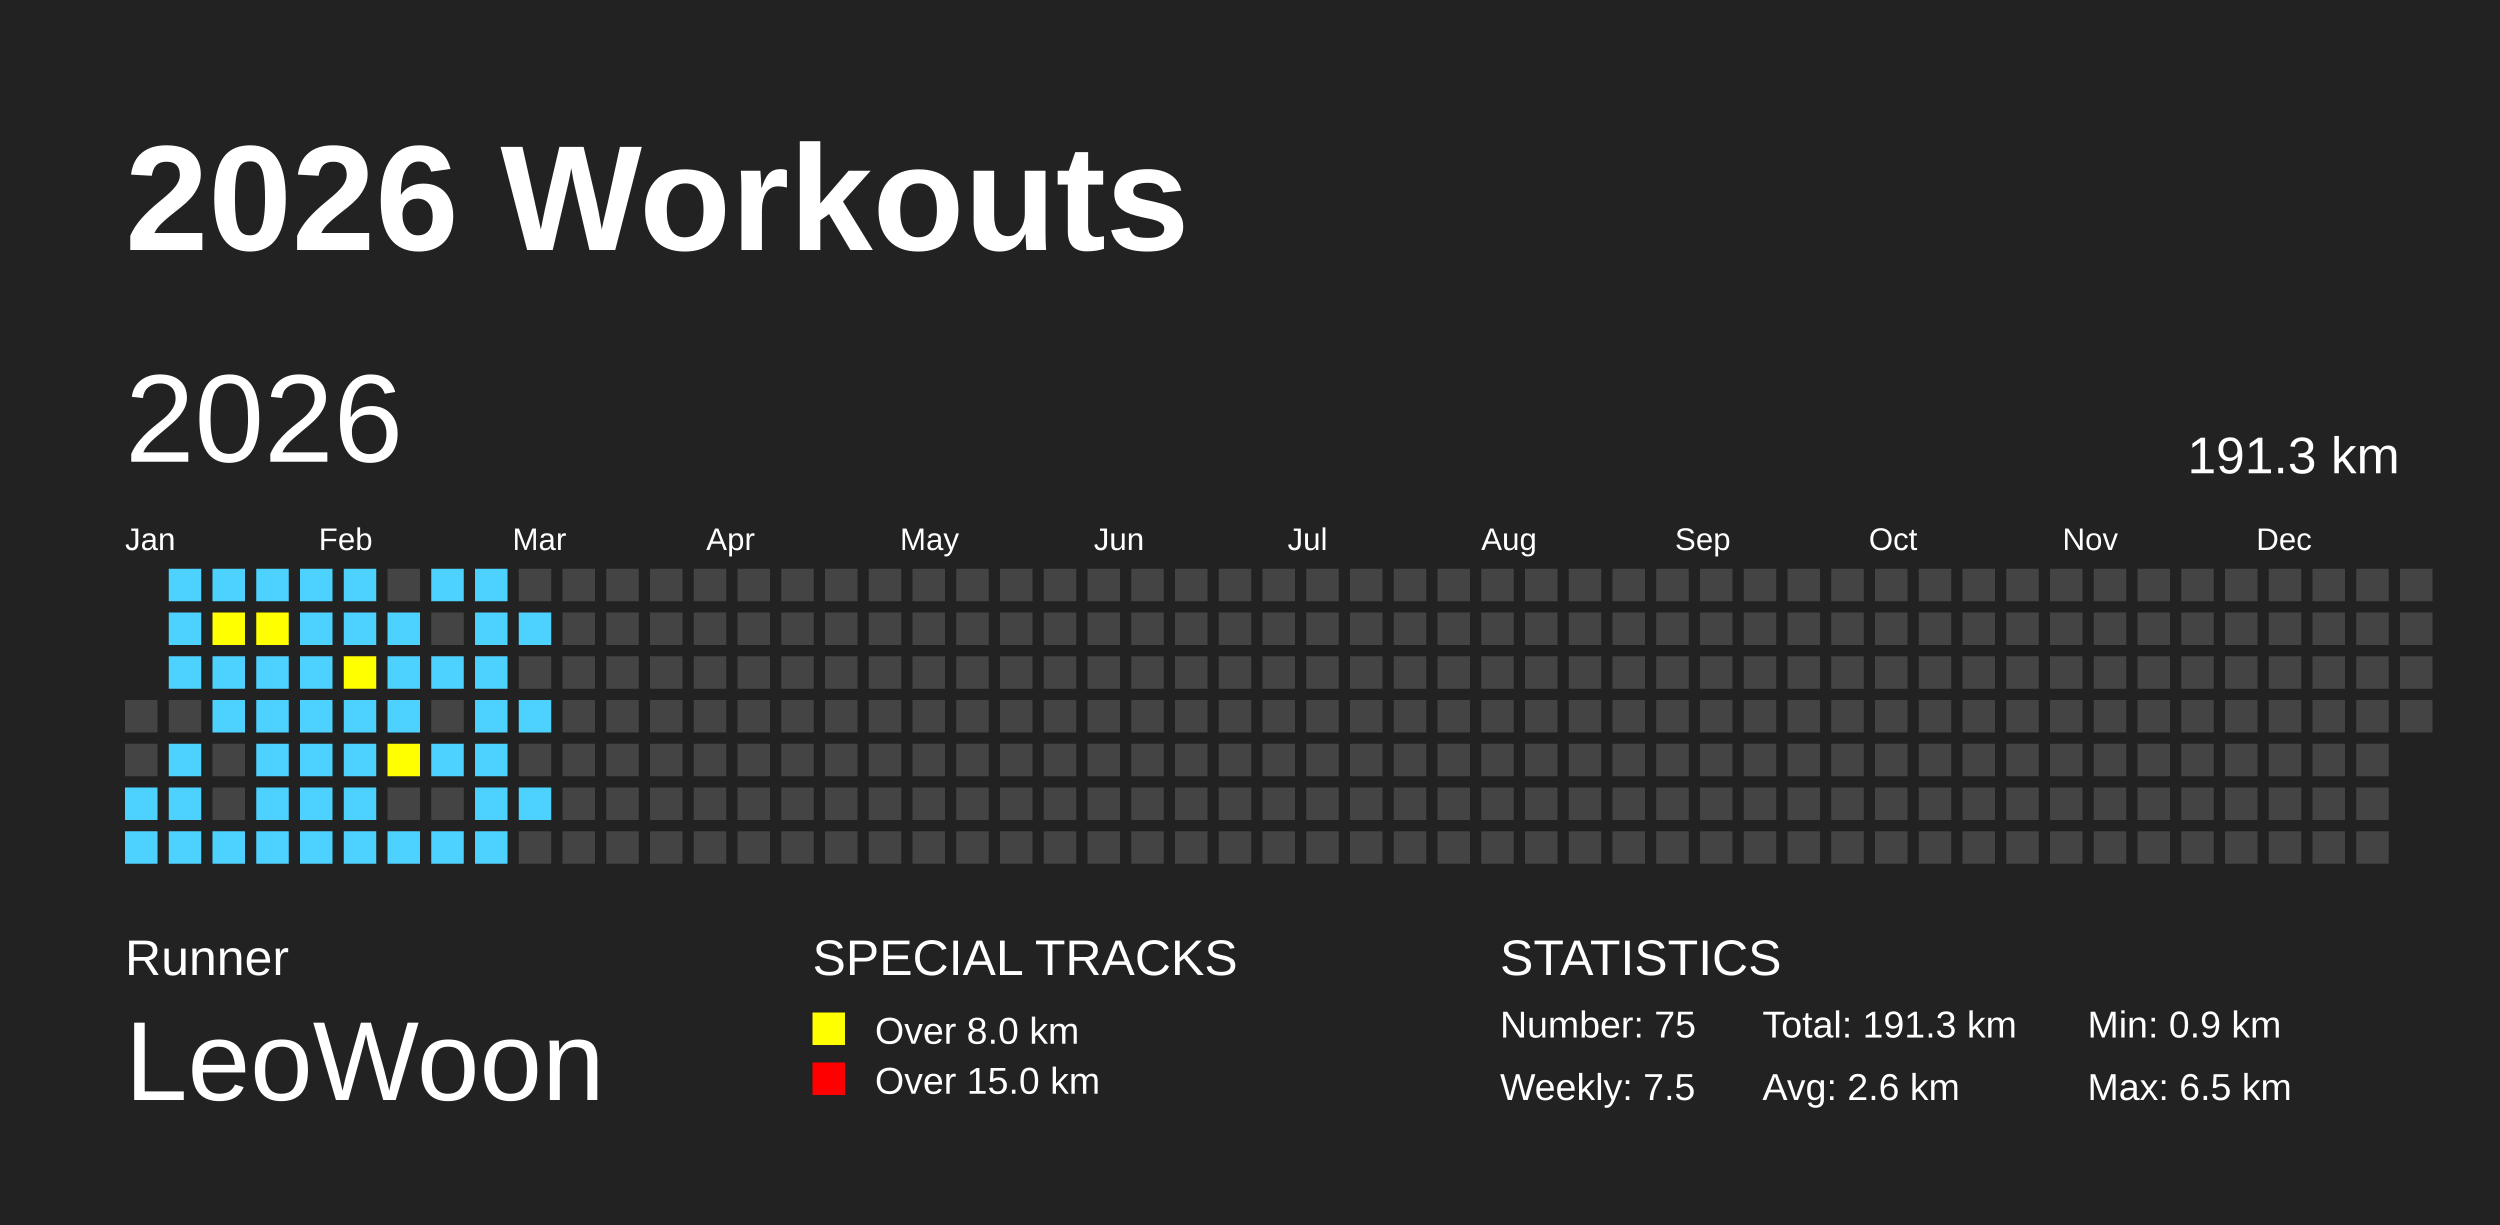
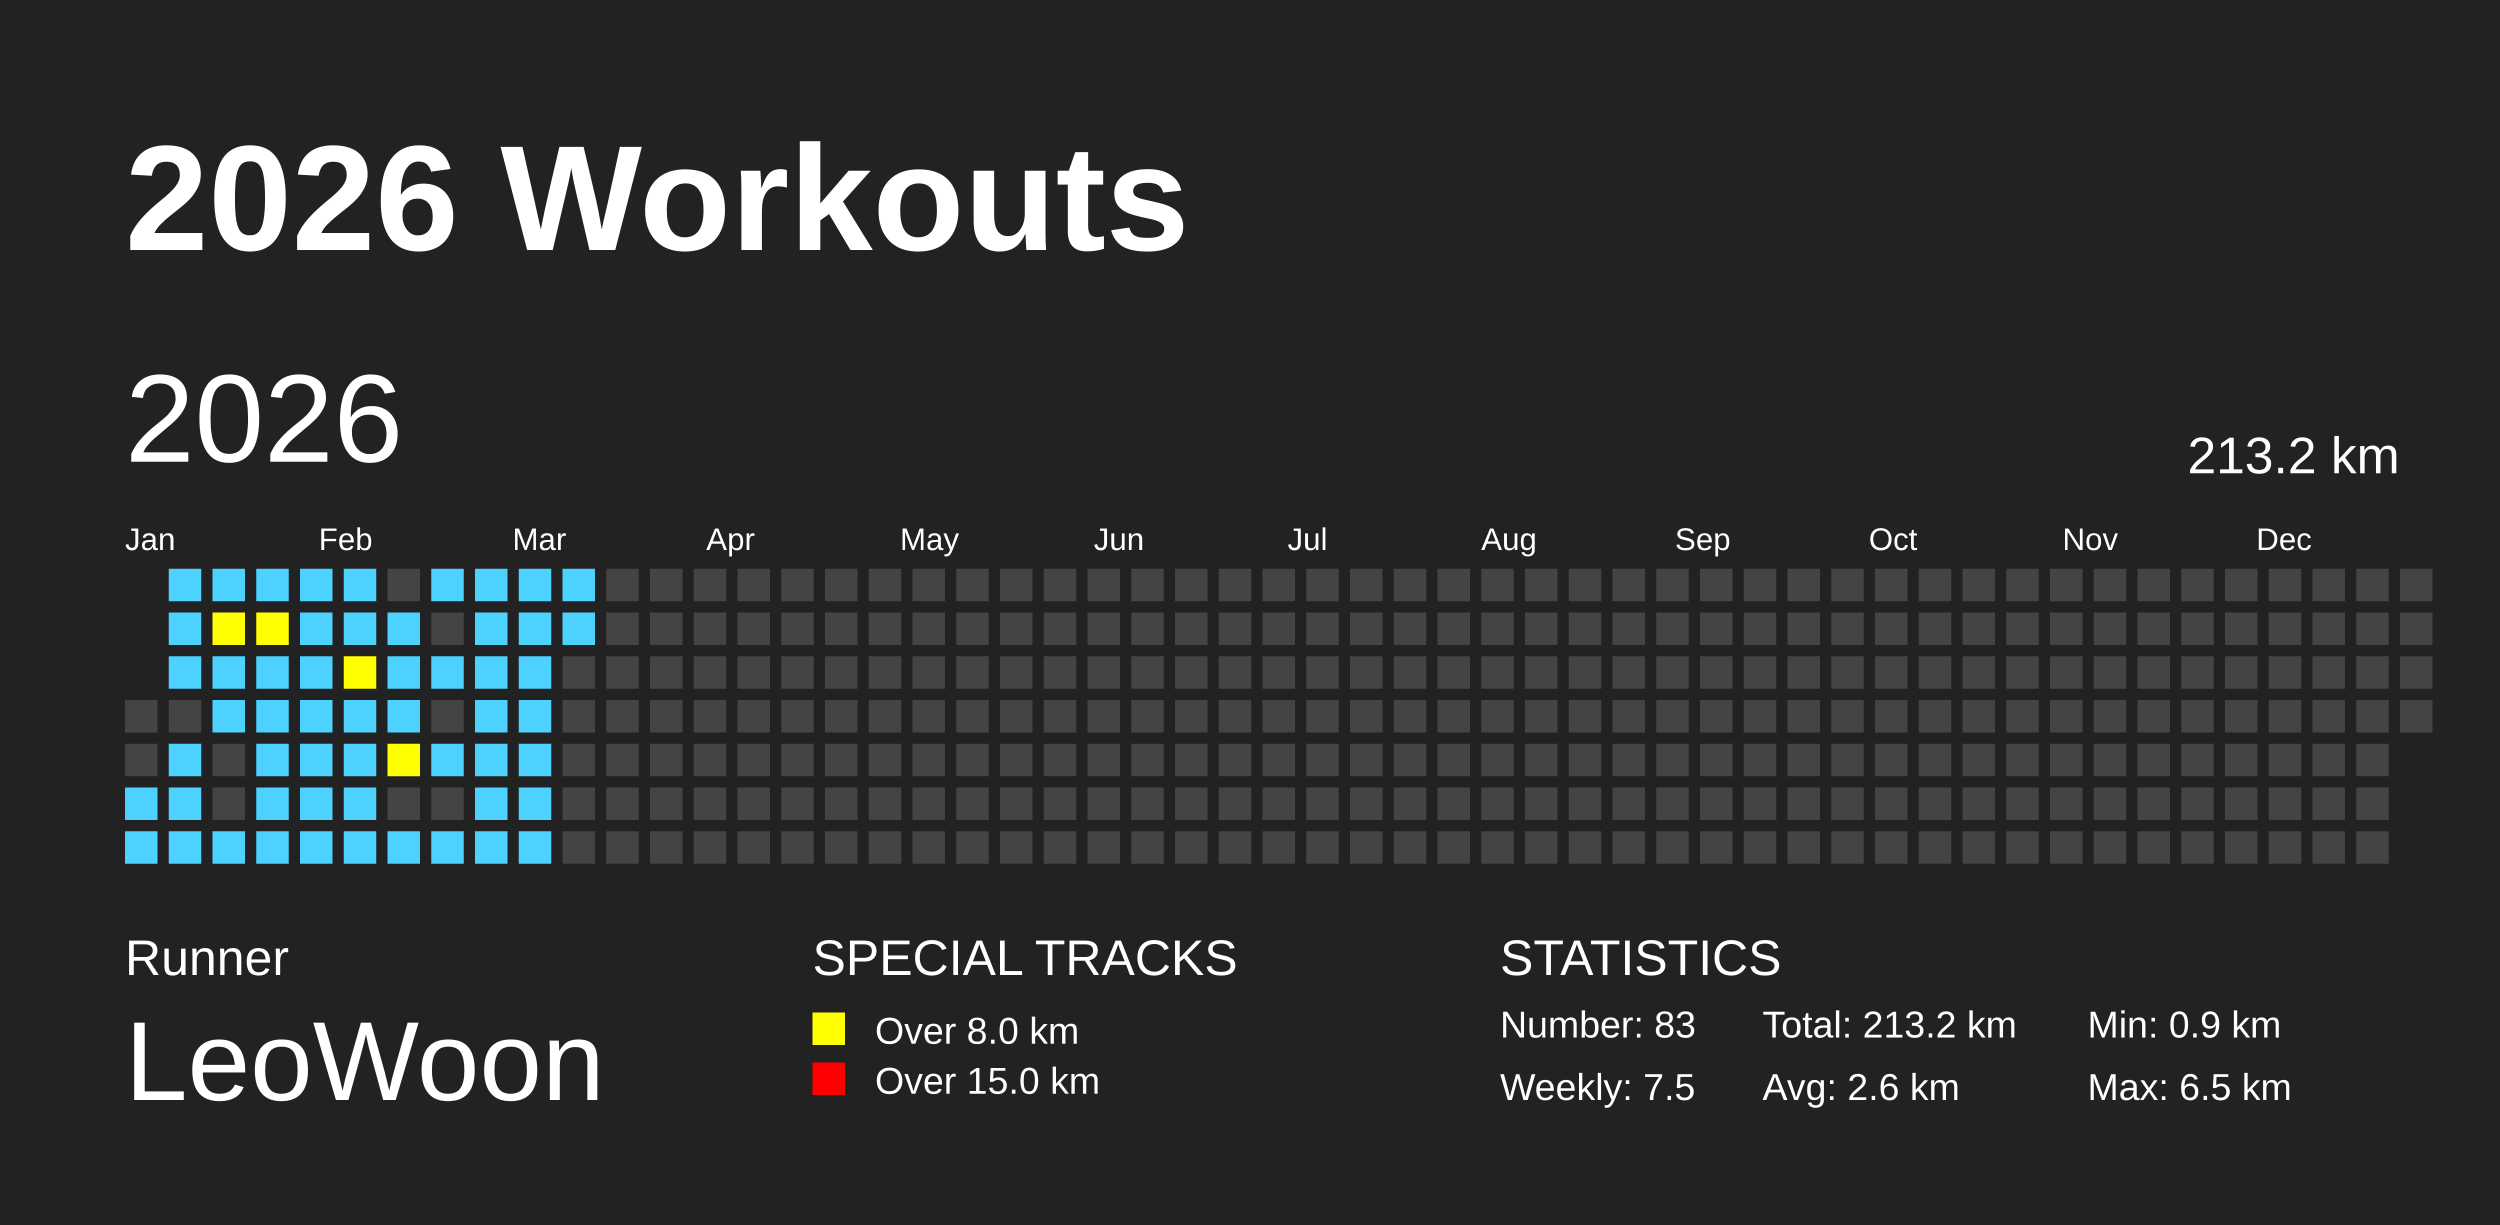
<svg xmlns="http://www.w3.org/2000/svg" baseProfile="full" height="98mm" version="1.1" viewBox="0,0,200,98" width="200mm">
  <defs />
  <rect fill="#222222" height="98" width="200" x="0" y="0" />
  <text fill="#FFFFFF" style="font-size:12px; font-family:Arial; font-weight:bold;" x="10" y="20">2026 Workouts</text>
  <text fill="#FFFFFF" style="font-size:4px; font-family:Arial" x="10" y="78">Runner</text>
  <text fill="#FFFFFF" style="font-size:9px; font-family:Arial" x="10" y="88">LeoWoon</text>
  <text fill="#FFFFFF" style="font-size:4px; font-family:Arial" x="65" y="78">SPECIAL TRACKS</text>
  <rect fill="yellow" height="2.6" width="2.6" x="65" y="81" />
  <text fill="#FFFFFF" style="font-size:3px; font-family:Arial" x="70" y="83.5">Over 8.0 km</text>
  <rect fill="red" height="2.6" width="2.6" x="65" y="85" />
  <text fill="#FFFFFF" style="font-size:3px; font-family:Arial" x="70" y="87.5">Over 15.0 km</text>
  <text fill="#FFFFFF" style="font-size:4px; font-family:Arial" x="120" y="78">STATISTICS</text>
-   <text fill="#FFFFFF" style="font-size:3px; font-family:Arial" x="120" y="83">Number: 75</text>
+   <text fill="#FFFFFF" style="font-size:3px; font-family:Arial" x="120" y="83">Number: 83</text>
  <text fill="#FFFFFF" style="font-size:3px; font-family:Arial" x="120" y="88">Weekly: 7.5</text>
-   <text fill="#FFFFFF" style="font-size:3px; font-family:Arial" x="141" y="83">Total: 191.3 km</text>
+   <text fill="#FFFFFF" style="font-size:3px; font-family:Arial" x="141" y="83">Total: 213.2 km</text>
  <text fill="#FFFFFF" style="font-size:3px; font-family:Arial" x="141" y="88">Avg: 2.6 km</text>
  <text fill="#FFFFFF" style="font-size:3px; font-family:Arial" x="167" y="83">Min: 0.9 km</text>
  <text fill="#FFFFFF" style="font-size:3px; font-family:Arial" x="167" y="88">Max: 6.5 km</text>
  <text dominant-baseline="hanging" fill="#FFFFFF" style="font-size:10.0px; font-family:Arial;" x="10" y="30">2026</text>
-   <text dominant-baseline="hanging" fill="#FFFFFF" style="font-size:4.125px; font-family:Arial;" x="175" y="35">191.3 km</text>
+   <text dominant-baseline="hanging" fill="#FFFFFF" style="font-size:4.125px; font-family:Arial;" x="175" y="35">213.2 km</text>
  <text fill="#FFFFFF" style="font-size:2.5px; font-family:Arial" x="10.0" y="44">Jan</text>
  <text fill="#FFFFFF" style="font-size:2.5px; font-family:Arial" x="25.5" y="44">Feb</text>
  <text fill="#FFFFFF" style="font-size:2.5px; font-family:Arial" x="41.0" y="44">Mar</text>
  <text fill="#FFFFFF" style="font-size:2.5px; font-family:Arial" x="56.5" y="44">Apr</text>
  <text fill="#FFFFFF" style="font-size:2.5px; font-family:Arial" x="72.0" y="44">May</text>
  <text fill="#FFFFFF" style="font-size:2.5px; font-family:Arial" x="87.5" y="44">Jun</text>
  <text fill="#FFFFFF" style="font-size:2.5px; font-family:Arial" x="103.0" y="44">Jul</text>
  <text fill="#FFFFFF" style="font-size:2.5px; font-family:Arial" x="118.5" y="44">Aug</text>
  <text fill="#FFFFFF" style="font-size:2.5px; font-family:Arial" x="134.0" y="44">Sep</text>
  <text fill="#FFFFFF" style="font-size:2.5px; font-family:Arial" x="149.5" y="44">Oct</text>
  <text fill="#FFFFFF" style="font-size:2.5px; font-family:Arial" x="165.0" y="44">Nov</text>
  <text fill="#FFFFFF" style="font-size:2.5px; font-family:Arial" x="180.5" y="44">Dec</text>
  <rect fill="#444444" height="2.6" width="2.6" x="10.0" y="56.0" />
  <rect fill="#444444" height="2.6" width="2.6" x="10.0" y="59.5" />
  <rect fill="#4DD2FF" height="2.6" width="2.6" x="10.0" y="63.0" />
  <rect fill="#4DD2FF" height="2.6" width="2.6" x="10.0" y="66.5" />
  <rect fill="#4DD2FF" height="2.6" width="2.6" x="13.5" y="45.5" />
  <rect fill="#4DD2FF" height="2.6" width="2.6" x="13.5" y="49.0" />
  <rect fill="#4DD2FF" height="2.6" width="2.6" x="13.5" y="52.5" />
  <rect fill="#444444" height="2.6" width="2.6" x="13.5" y="56.0" />
  <rect fill="#4DD2FF" height="2.6" width="2.6" x="13.5" y="59.5" />
  <rect fill="#4DD2FF" height="2.6" width="2.6" x="13.5" y="63.0" />
  <rect fill="#4DD2FF" height="2.6" width="2.6" x="13.5" y="66.5" />
  <rect fill="#4DD2FF" height="2.6" width="2.6" x="17.0" y="45.5" />
  <rect fill="yellow" height="2.6" width="2.6" x="17.0" y="49.0" />
  <rect fill="#4DD2FF" height="2.6" width="2.6" x="17.0" y="52.5" />
  <rect fill="#4DD2FF" height="2.6" width="2.6" x="17.0" y="56.0" />
  <rect fill="#444444" height="2.6" width="2.6" x="17.0" y="59.5" />
  <rect fill="#444444" height="2.6" width="2.6" x="17.0" y="63.0" />
  <rect fill="#4DD2FF" height="2.6" width="2.6" x="17.0" y="66.5" />
  <rect fill="#4DD2FF" height="2.6" width="2.6" x="20.5" y="45.5" />
  <rect fill="yellow" height="2.6" width="2.6" x="20.5" y="49.0" />
  <rect fill="#4DD2FF" height="2.6" width="2.6" x="20.5" y="52.5" />
  <rect fill="#4DD2FF" height="2.6" width="2.6" x="20.5" y="56.0" />
  <rect fill="#4DD2FF" height="2.6" width="2.6" x="20.5" y="59.5" />
  <rect fill="#4DD2FF" height="2.6" width="2.6" x="20.5" y="63.0" />
  <rect fill="#4DD2FF" height="2.6" width="2.6" x="20.5" y="66.5" />
  <rect fill="#4DD2FF" height="2.6" width="2.6" x="24.0" y="45.5" />
  <rect fill="#4DD2FF" height="2.6" width="2.6" x="24.0" y="49.0" />
  <rect fill="#4DD2FF" height="2.6" width="2.6" x="24.0" y="52.5" />
  <rect fill="#4DD2FF" height="2.6" width="2.6" x="24.0" y="56.0" />
  <rect fill="#4DD2FF" height="2.6" width="2.6" x="24.0" y="59.5" />
  <rect fill="#4DD2FF" height="2.6" width="2.6" x="24.0" y="63.0" />
  <rect fill="#4DD2FF" height="2.6" width="2.6" x="24.0" y="66.5" />
  <rect fill="#4DD2FF" height="2.6" width="2.6" x="27.5" y="45.5" />
  <rect fill="#4DD2FF" height="2.6" width="2.6" x="27.5" y="49.0" />
  <rect fill="yellow" height="2.6" width="2.6" x="27.5" y="52.5" />
  <rect fill="#4DD2FF" height="2.6" width="2.6" x="27.5" y="56.0" />
  <rect fill="#4DD2FF" height="2.6" width="2.6" x="27.5" y="59.5" />
  <rect fill="#4DD2FF" height="2.6" width="2.6" x="27.5" y="63.0" />
  <rect fill="#4DD2FF" height="2.6" width="2.6" x="27.5" y="66.5" />
  <rect fill="#444444" height="2.6" width="2.6" x="31.0" y="45.5" />
  <rect fill="#4DD2FF" height="2.6" width="2.6" x="31.0" y="49.0" />
  <rect fill="#4DD2FF" height="2.6" width="2.6" x="31.0" y="52.5" />
  <rect fill="#4DD2FF" height="2.6" width="2.6" x="31.0" y="56.0" />
  <rect fill="yellow" height="2.6" width="2.6" x="31.0" y="59.5" />
  <rect fill="#444444" height="2.6" width="2.6" x="31.0" y="63.0" />
  <rect fill="#4DD2FF" height="2.6" width="2.6" x="31.0" y="66.5" />
  <rect fill="#4DD2FF" height="2.6" width="2.6" x="34.5" y="45.5" />
  <rect fill="#444444" height="2.6" width="2.6" x="34.5" y="49.0" />
  <rect fill="#4DD2FF" height="2.6" width="2.6" x="34.5" y="52.5" />
  <rect fill="#444444" height="2.6" width="2.6" x="34.5" y="56.0" />
  <rect fill="#4DD2FF" height="2.6" width="2.6" x="34.5" y="59.5" />
  <rect fill="#444444" height="2.6" width="2.6" x="34.5" y="63.0" />
  <rect fill="#4DD2FF" height="2.6" width="2.6" x="34.5" y="66.5" />
  <rect fill="#4DD2FF" height="2.6" width="2.6" x="38.0" y="45.5" />
  <rect fill="#4DD2FF" height="2.6" width="2.6" x="38.0" y="49.0" />
  <rect fill="#4DD2FF" height="2.6" width="2.6" x="38.0" y="52.5" />
  <rect fill="#4DD2FF" height="2.6" width="2.6" x="38.0" y="56.0" />
  <rect fill="#4DD2FF" height="2.6" width="2.6" x="38.0" y="59.5" />
  <rect fill="#4DD2FF" height="2.6" width="2.6" x="38.0" y="63.0" />
  <rect fill="#4DD2FF" height="2.6" width="2.6" x="38.0" y="66.5" />
-   <rect fill="#444444" height="2.6" width="2.6" x="41.5" y="45.5" />
+   <rect fill="#4DD2FF" height="2.6" width="2.6" x="41.5" y="45.5" />
  <rect fill="#4DD2FF" height="2.6" width="2.6" x="41.5" y="49.0" />
-   <rect fill="#444444" height="2.6" width="2.6" x="41.5" y="52.5" />
+   <rect fill="#4DD2FF" height="2.6" width="2.6" x="41.5" y="52.5" />
  <rect fill="#4DD2FF" height="2.6" width="2.6" x="41.5" y="56.0" />
-   <rect fill="#444444" height="2.6" width="2.6" x="41.5" y="59.5" />
+   <rect fill="#4DD2FF" height="2.6" width="2.6" x="41.5" y="59.5" />
  <rect fill="#4DD2FF" height="2.6" width="2.6" x="41.5" y="63.0" />
-   <rect fill="#444444" height="2.6" width="2.6" x="41.5" y="66.5" />
-   <rect fill="#444444" height="2.6" width="2.6" x="45.0" y="45.5" />
-   <rect fill="#444444" height="2.6" width="2.6" x="45.0" y="49.0" />
+   <rect fill="#4DD2FF" height="2.6" width="2.6" x="41.5" y="66.5" />
+   <rect fill="#4DD2FF" height="2.6" width="2.6" x="45.0" y="45.5" />
+   <rect fill="#4DD2FF" height="2.6" width="2.6" x="45.0" y="49.0" />
  <rect fill="#444444" height="2.6" width="2.6" x="45.0" y="52.5" />
  <rect fill="#444444" height="2.6" width="2.6" x="45.0" y="56.0" />
  <rect fill="#444444" height="2.6" width="2.6" x="45.0" y="59.5" />
  <rect fill="#444444" height="2.6" width="2.6" x="45.0" y="63.0" />
  <rect fill="#444444" height="2.6" width="2.6" x="45.0" y="66.5" />
  <rect fill="#444444" height="2.6" width="2.6" x="48.5" y="45.5" />
  <rect fill="#444444" height="2.6" width="2.6" x="48.5" y="49.0" />
  <rect fill="#444444" height="2.6" width="2.6" x="48.5" y="52.5" />
  <rect fill="#444444" height="2.6" width="2.6" x="48.5" y="56.0" />
  <rect fill="#444444" height="2.6" width="2.6" x="48.5" y="59.5" />
  <rect fill="#444444" height="2.6" width="2.6" x="48.5" y="63.0" />
  <rect fill="#444444" height="2.6" width="2.6" x="48.5" y="66.5" />
  <rect fill="#444444" height="2.6" width="2.6" x="52.0" y="45.5" />
  <rect fill="#444444" height="2.6" width="2.6" x="52.0" y="49.0" />
  <rect fill="#444444" height="2.6" width="2.6" x="52.0" y="52.5" />
  <rect fill="#444444" height="2.6" width="2.6" x="52.0" y="56.0" />
  <rect fill="#444444" height="2.6" width="2.6" x="52.0" y="59.5" />
  <rect fill="#444444" height="2.6" width="2.6" x="52.0" y="63.0" />
  <rect fill="#444444" height="2.6" width="2.6" x="52.0" y="66.5" />
  <rect fill="#444444" height="2.6" width="2.6" x="55.5" y="45.5" />
  <rect fill="#444444" height="2.6" width="2.6" x="55.5" y="49.0" />
  <rect fill="#444444" height="2.6" width="2.6" x="55.5" y="52.5" />
  <rect fill="#444444" height="2.6" width="2.6" x="55.5" y="56.0" />
  <rect fill="#444444" height="2.6" width="2.6" x="55.5" y="59.5" />
  <rect fill="#444444" height="2.6" width="2.6" x="55.5" y="63.0" />
  <rect fill="#444444" height="2.6" width="2.6" x="55.5" y="66.5" />
  <rect fill="#444444" height="2.6" width="2.6" x="59.0" y="45.5" />
  <rect fill="#444444" height="2.6" width="2.6" x="59.0" y="49.0" />
  <rect fill="#444444" height="2.6" width="2.6" x="59.0" y="52.5" />
  <rect fill="#444444" height="2.6" width="2.6" x="59.0" y="56.0" />
  <rect fill="#444444" height="2.6" width="2.6" x="59.0" y="59.5" />
  <rect fill="#444444" height="2.6" width="2.6" x="59.0" y="63.0" />
  <rect fill="#444444" height="2.6" width="2.6" x="59.0" y="66.5" />
  <rect fill="#444444" height="2.6" width="2.6" x="62.5" y="45.5" />
  <rect fill="#444444" height="2.6" width="2.6" x="62.5" y="49.0" />
  <rect fill="#444444" height="2.6" width="2.6" x="62.5" y="52.5" />
  <rect fill="#444444" height="2.6" width="2.6" x="62.5" y="56.0" />
  <rect fill="#444444" height="2.6" width="2.6" x="62.5" y="59.5" />
  <rect fill="#444444" height="2.6" width="2.6" x="62.5" y="63.0" />
  <rect fill="#444444" height="2.6" width="2.6" x="62.5" y="66.5" />
  <rect fill="#444444" height="2.6" width="2.6" x="66.0" y="45.5" />
  <rect fill="#444444" height="2.6" width="2.6" x="66.0" y="49.0" />
  <rect fill="#444444" height="2.6" width="2.6" x="66.0" y="52.5" />
  <rect fill="#444444" height="2.6" width="2.6" x="66.0" y="56.0" />
  <rect fill="#444444" height="2.6" width="2.6" x="66.0" y="59.5" />
  <rect fill="#444444" height="2.6" width="2.6" x="66.0" y="63.0" />
  <rect fill="#444444" height="2.6" width="2.6" x="66.0" y="66.5" />
  <rect fill="#444444" height="2.6" width="2.6" x="69.5" y="45.5" />
  <rect fill="#444444" height="2.6" width="2.6" x="69.5" y="49.0" />
  <rect fill="#444444" height="2.6" width="2.6" x="69.5" y="52.5" />
  <rect fill="#444444" height="2.6" width="2.6" x="69.5" y="56.0" />
  <rect fill="#444444" height="2.6" width="2.6" x="69.5" y="59.5" />
  <rect fill="#444444" height="2.6" width="2.6" x="69.5" y="63.0" />
  <rect fill="#444444" height="2.6" width="2.6" x="69.5" y="66.5" />
  <rect fill="#444444" height="2.6" width="2.6" x="73.0" y="45.5" />
  <rect fill="#444444" height="2.6" width="2.6" x="73.0" y="49.0" />
  <rect fill="#444444" height="2.6" width="2.6" x="73.0" y="52.5" />
  <rect fill="#444444" height="2.6" width="2.6" x="73.0" y="56.0" />
  <rect fill="#444444" height="2.6" width="2.6" x="73.0" y="59.5" />
  <rect fill="#444444" height="2.6" width="2.6" x="73.0" y="63.0" />
  <rect fill="#444444" height="2.6" width="2.6" x="73.0" y="66.5" />
  <rect fill="#444444" height="2.6" width="2.6" x="76.5" y="45.5" />
  <rect fill="#444444" height="2.6" width="2.6" x="76.5" y="49.0" />
  <rect fill="#444444" height="2.6" width="2.6" x="76.5" y="52.5" />
  <rect fill="#444444" height="2.6" width="2.6" x="76.5" y="56.0" />
  <rect fill="#444444" height="2.6" width="2.6" x="76.5" y="59.5" />
  <rect fill="#444444" height="2.6" width="2.6" x="76.5" y="63.0" />
  <rect fill="#444444" height="2.6" width="2.6" x="76.5" y="66.5" />
  <rect fill="#444444" height="2.6" width="2.6" x="80.0" y="45.5" />
  <rect fill="#444444" height="2.6" width="2.6" x="80.0" y="49.0" />
  <rect fill="#444444" height="2.6" width="2.6" x="80.0" y="52.5" />
  <rect fill="#444444" height="2.6" width="2.6" x="80.0" y="56.0" />
  <rect fill="#444444" height="2.6" width="2.6" x="80.0" y="59.5" />
  <rect fill="#444444" height="2.6" width="2.6" x="80.0" y="63.0" />
  <rect fill="#444444" height="2.6" width="2.6" x="80.0" y="66.5" />
  <rect fill="#444444" height="2.6" width="2.6" x="83.5" y="45.5" />
  <rect fill="#444444" height="2.6" width="2.6" x="83.5" y="49.0" />
  <rect fill="#444444" height="2.6" width="2.6" x="83.5" y="52.5" />
  <rect fill="#444444" height="2.6" width="2.6" x="83.5" y="56.0" />
  <rect fill="#444444" height="2.6" width="2.6" x="83.5" y="59.5" />
  <rect fill="#444444" height="2.6" width="2.6" x="83.5" y="63.0" />
  <rect fill="#444444" height="2.6" width="2.6" x="83.5" y="66.5" />
  <rect fill="#444444" height="2.6" width="2.6" x="87.0" y="45.5" />
  <rect fill="#444444" height="2.6" width="2.6" x="87.0" y="49.0" />
  <rect fill="#444444" height="2.6" width="2.6" x="87.0" y="52.5" />
  <rect fill="#444444" height="2.6" width="2.6" x="87.0" y="56.0" />
  <rect fill="#444444" height="2.6" width="2.6" x="87.0" y="59.5" />
  <rect fill="#444444" height="2.6" width="2.6" x="87.0" y="63.0" />
  <rect fill="#444444" height="2.6" width="2.6" x="87.0" y="66.5" />
  <rect fill="#444444" height="2.6" width="2.6" x="90.5" y="45.5" />
  <rect fill="#444444" height="2.6" width="2.6" x="90.5" y="49.0" />
  <rect fill="#444444" height="2.6" width="2.6" x="90.5" y="52.5" />
  <rect fill="#444444" height="2.6" width="2.6" x="90.5" y="56.0" />
  <rect fill="#444444" height="2.6" width="2.6" x="90.5" y="59.5" />
  <rect fill="#444444" height="2.6" width="2.6" x="90.5" y="63.0" />
  <rect fill="#444444" height="2.6" width="2.6" x="90.5" y="66.5" />
  <rect fill="#444444" height="2.6" width="2.6" x="94.0" y="45.5" />
  <rect fill="#444444" height="2.6" width="2.6" x="94.0" y="49.0" />
  <rect fill="#444444" height="2.6" width="2.6" x="94.0" y="52.5" />
  <rect fill="#444444" height="2.6" width="2.6" x="94.0" y="56.0" />
  <rect fill="#444444" height="2.6" width="2.6" x="94.0" y="59.5" />
  <rect fill="#444444" height="2.6" width="2.6" x="94.0" y="63.0" />
  <rect fill="#444444" height="2.6" width="2.6" x="94.0" y="66.5" />
  <rect fill="#444444" height="2.6" width="2.6" x="97.5" y="45.5" />
  <rect fill="#444444" height="2.6" width="2.6" x="97.5" y="49.0" />
  <rect fill="#444444" height="2.6" width="2.6" x="97.5" y="52.5" />
  <rect fill="#444444" height="2.6" width="2.6" x="97.5" y="56.0" />
  <rect fill="#444444" height="2.6" width="2.6" x="97.5" y="59.5" />
  <rect fill="#444444" height="2.6" width="2.6" x="97.5" y="63.0" />
  <rect fill="#444444" height="2.6" width="2.6" x="97.5" y="66.5" />
  <rect fill="#444444" height="2.6" width="2.6" x="101.0" y="45.5" />
  <rect fill="#444444" height="2.6" width="2.6" x="101.0" y="49.0" />
  <rect fill="#444444" height="2.6" width="2.6" x="101.0" y="52.5" />
  <rect fill="#444444" height="2.6" width="2.6" x="101.0" y="56.0" />
  <rect fill="#444444" height="2.6" width="2.6" x="101.0" y="59.5" />
  <rect fill="#444444" height="2.6" width="2.6" x="101.0" y="63.0" />
  <rect fill="#444444" height="2.6" width="2.6" x="101.0" y="66.5" />
  <rect fill="#444444" height="2.6" width="2.6" x="104.5" y="45.5" />
  <rect fill="#444444" height="2.6" width="2.6" x="104.5" y="49.0" />
  <rect fill="#444444" height="2.6" width="2.6" x="104.5" y="52.5" />
  <rect fill="#444444" height="2.6" width="2.6" x="104.5" y="56.0" />
  <rect fill="#444444" height="2.6" width="2.6" x="104.5" y="59.5" />
  <rect fill="#444444" height="2.6" width="2.6" x="104.5" y="63.0" />
  <rect fill="#444444" height="2.6" width="2.6" x="104.5" y="66.5" />
  <rect fill="#444444" height="2.6" width="2.6" x="108.0" y="45.5" />
  <rect fill="#444444" height="2.6" width="2.6" x="108.0" y="49.0" />
  <rect fill="#444444" height="2.6" width="2.6" x="108.0" y="52.5" />
  <rect fill="#444444" height="2.6" width="2.6" x="108.0" y="56.0" />
  <rect fill="#444444" height="2.6" width="2.6" x="108.0" y="59.5" />
  <rect fill="#444444" height="2.6" width="2.6" x="108.0" y="63.0" />
  <rect fill="#444444" height="2.6" width="2.6" x="108.0" y="66.5" />
  <rect fill="#444444" height="2.6" width="2.6" x="111.5" y="45.5" />
  <rect fill="#444444" height="2.6" width="2.6" x="111.5" y="49.0" />
  <rect fill="#444444" height="2.6" width="2.6" x="111.5" y="52.5" />
  <rect fill="#444444" height="2.6" width="2.6" x="111.5" y="56.0" />
  <rect fill="#444444" height="2.6" width="2.6" x="111.5" y="59.5" />
  <rect fill="#444444" height="2.6" width="2.6" x="111.5" y="63.0" />
  <rect fill="#444444" height="2.6" width="2.6" x="111.5" y="66.5" />
  <rect fill="#444444" height="2.6" width="2.6" x="115.0" y="45.5" />
  <rect fill="#444444" height="2.6" width="2.6" x="115.0" y="49.0" />
  <rect fill="#444444" height="2.6" width="2.6" x="115.0" y="52.5" />
  <rect fill="#444444" height="2.6" width="2.6" x="115.0" y="56.0" />
  <rect fill="#444444" height="2.6" width="2.6" x="115.0" y="59.5" />
  <rect fill="#444444" height="2.6" width="2.6" x="115.0" y="63.0" />
  <rect fill="#444444" height="2.6" width="2.6" x="115.0" y="66.5" />
  <rect fill="#444444" height="2.6" width="2.6" x="118.5" y="45.5" />
  <rect fill="#444444" height="2.6" width="2.6" x="118.5" y="49.0" />
  <rect fill="#444444" height="2.6" width="2.6" x="118.5" y="52.5" />
  <rect fill="#444444" height="2.6" width="2.6" x="118.5" y="56.0" />
  <rect fill="#444444" height="2.6" width="2.6" x="118.5" y="59.5" />
  <rect fill="#444444" height="2.6" width="2.6" x="118.5" y="63.0" />
  <rect fill="#444444" height="2.6" width="2.6" x="118.5" y="66.5" />
  <rect fill="#444444" height="2.6" width="2.6" x="122.0" y="45.5" />
  <rect fill="#444444" height="2.6" width="2.6" x="122.0" y="49.0" />
  <rect fill="#444444" height="2.6" width="2.6" x="122.0" y="52.5" />
  <rect fill="#444444" height="2.6" width="2.6" x="122.0" y="56.0" />
  <rect fill="#444444" height="2.6" width="2.6" x="122.0" y="59.5" />
  <rect fill="#444444" height="2.6" width="2.6" x="122.0" y="63.0" />
  <rect fill="#444444" height="2.6" width="2.6" x="122.0" y="66.5" />
  <rect fill="#444444" height="2.6" width="2.6" x="125.5" y="45.5" />
  <rect fill="#444444" height="2.6" width="2.6" x="125.5" y="49.0" />
  <rect fill="#444444" height="2.6" width="2.6" x="125.5" y="52.5" />
  <rect fill="#444444" height="2.6" width="2.6" x="125.5" y="56.0" />
  <rect fill="#444444" height="2.6" width="2.6" x="125.5" y="59.5" />
  <rect fill="#444444" height="2.6" width="2.6" x="125.5" y="63.0" />
  <rect fill="#444444" height="2.6" width="2.6" x="125.5" y="66.5" />
  <rect fill="#444444" height="2.6" width="2.6" x="129.0" y="45.5" />
  <rect fill="#444444" height="2.6" width="2.6" x="129.0" y="49.0" />
  <rect fill="#444444" height="2.6" width="2.6" x="129.0" y="52.5" />
  <rect fill="#444444" height="2.6" width="2.6" x="129.0" y="56.0" />
  <rect fill="#444444" height="2.6" width="2.6" x="129.0" y="59.5" />
  <rect fill="#444444" height="2.6" width="2.6" x="129.0" y="63.0" />
  <rect fill="#444444" height="2.6" width="2.6" x="129.0" y="66.5" />
  <rect fill="#444444" height="2.6" width="2.6" x="132.5" y="45.5" />
  <rect fill="#444444" height="2.6" width="2.6" x="132.5" y="49.0" />
  <rect fill="#444444" height="2.6" width="2.6" x="132.5" y="52.5" />
  <rect fill="#444444" height="2.6" width="2.6" x="132.5" y="56.0" />
  <rect fill="#444444" height="2.6" width="2.6" x="132.5" y="59.5" />
  <rect fill="#444444" height="2.6" width="2.6" x="132.5" y="63.0" />
  <rect fill="#444444" height="2.6" width="2.6" x="132.5" y="66.5" />
  <rect fill="#444444" height="2.6" width="2.6" x="136.0" y="45.5" />
  <rect fill="#444444" height="2.6" width="2.6" x="136.0" y="49.0" />
  <rect fill="#444444" height="2.6" width="2.6" x="136.0" y="52.5" />
  <rect fill="#444444" height="2.6" width="2.6" x="136.0" y="56.0" />
  <rect fill="#444444" height="2.6" width="2.6" x="136.0" y="59.5" />
  <rect fill="#444444" height="2.6" width="2.6" x="136.0" y="63.0" />
  <rect fill="#444444" height="2.6" width="2.6" x="136.0" y="66.5" />
  <rect fill="#444444" height="2.6" width="2.6" x="139.5" y="45.5" />
  <rect fill="#444444" height="2.6" width="2.6" x="139.5" y="49.0" />
  <rect fill="#444444" height="2.6" width="2.6" x="139.5" y="52.5" />
  <rect fill="#444444" height="2.6" width="2.6" x="139.5" y="56.0" />
  <rect fill="#444444" height="2.6" width="2.6" x="139.5" y="59.5" />
  <rect fill="#444444" height="2.6" width="2.6" x="139.5" y="63.0" />
  <rect fill="#444444" height="2.6" width="2.6" x="139.5" y="66.5" />
  <rect fill="#444444" height="2.6" width="2.6" x="143.0" y="45.5" />
  <rect fill="#444444" height="2.6" width="2.6" x="143.0" y="49.0" />
  <rect fill="#444444" height="2.6" width="2.6" x="143.0" y="52.5" />
  <rect fill="#444444" height="2.6" width="2.6" x="143.0" y="56.0" />
  <rect fill="#444444" height="2.6" width="2.6" x="143.0" y="59.5" />
  <rect fill="#444444" height="2.6" width="2.6" x="143.0" y="63.0" />
  <rect fill="#444444" height="2.6" width="2.6" x="143.0" y="66.5" />
  <rect fill="#444444" height="2.6" width="2.6" x="146.5" y="45.5" />
  <rect fill="#444444" height="2.6" width="2.6" x="146.5" y="49.0" />
  <rect fill="#444444" height="2.6" width="2.6" x="146.5" y="52.5" />
  <rect fill="#444444" height="2.6" width="2.6" x="146.5" y="56.0" />
  <rect fill="#444444" height="2.6" width="2.6" x="146.5" y="59.5" />
  <rect fill="#444444" height="2.6" width="2.6" x="146.5" y="63.0" />
  <rect fill="#444444" height="2.6" width="2.6" x="146.5" y="66.5" />
  <rect fill="#444444" height="2.6" width="2.6" x="150.0" y="45.5" />
  <rect fill="#444444" height="2.6" width="2.6" x="150.0" y="49.0" />
  <rect fill="#444444" height="2.6" width="2.6" x="150.0" y="52.5" />
  <rect fill="#444444" height="2.6" width="2.6" x="150.0" y="56.0" />
  <rect fill="#444444" height="2.6" width="2.6" x="150.0" y="59.5" />
  <rect fill="#444444" height="2.6" width="2.6" x="150.0" y="63.0" />
  <rect fill="#444444" height="2.6" width="2.6" x="150.0" y="66.5" />
  <rect fill="#444444" height="2.6" width="2.6" x="153.5" y="45.5" />
  <rect fill="#444444" height="2.6" width="2.6" x="153.5" y="49.0" />
  <rect fill="#444444" height="2.6" width="2.6" x="153.5" y="52.5" />
  <rect fill="#444444" height="2.6" width="2.6" x="153.5" y="56.0" />
  <rect fill="#444444" height="2.6" width="2.6" x="153.5" y="59.5" />
  <rect fill="#444444" height="2.6" width="2.6" x="153.5" y="63.0" />
  <rect fill="#444444" height="2.6" width="2.6" x="153.5" y="66.5" />
  <rect fill="#444444" height="2.6" width="2.6" x="157.0" y="45.5" />
  <rect fill="#444444" height="2.6" width="2.6" x="157.0" y="49.0" />
  <rect fill="#444444" height="2.6" width="2.6" x="157.0" y="52.5" />
  <rect fill="#444444" height="2.6" width="2.6" x="157.0" y="56.0" />
  <rect fill="#444444" height="2.6" width="2.6" x="157.0" y="59.5" />
  <rect fill="#444444" height="2.6" width="2.6" x="157.0" y="63.0" />
  <rect fill="#444444" height="2.6" width="2.6" x="157.0" y="66.5" />
  <rect fill="#444444" height="2.6" width="2.6" x="160.5" y="45.5" />
  <rect fill="#444444" height="2.6" width="2.6" x="160.5" y="49.0" />
  <rect fill="#444444" height="2.6" width="2.6" x="160.5" y="52.5" />
  <rect fill="#444444" height="2.6" width="2.6" x="160.5" y="56.0" />
  <rect fill="#444444" height="2.6" width="2.6" x="160.5" y="59.5" />
  <rect fill="#444444" height="2.6" width="2.6" x="160.5" y="63.0" />
  <rect fill="#444444" height="2.6" width="2.6" x="160.5" y="66.5" />
  <rect fill="#444444" height="2.6" width="2.6" x="164.0" y="45.5" />
  <rect fill="#444444" height="2.6" width="2.6" x="164.0" y="49.0" />
  <rect fill="#444444" height="2.6" width="2.6" x="164.0" y="52.5" />
  <rect fill="#444444" height="2.6" width="2.6" x="164.0" y="56.0" />
  <rect fill="#444444" height="2.6" width="2.6" x="164.0" y="59.5" />
  <rect fill="#444444" height="2.6" width="2.6" x="164.0" y="63.0" />
  <rect fill="#444444" height="2.6" width="2.6" x="164.0" y="66.5" />
  <rect fill="#444444" height="2.6" width="2.6" x="167.5" y="45.5" />
  <rect fill="#444444" height="2.6" width="2.6" x="167.5" y="49.0" />
  <rect fill="#444444" height="2.6" width="2.6" x="167.5" y="52.5" />
  <rect fill="#444444" height="2.6" width="2.6" x="167.5" y="56.0" />
  <rect fill="#444444" height="2.6" width="2.6" x="167.5" y="59.5" />
  <rect fill="#444444" height="2.6" width="2.6" x="167.5" y="63.0" />
  <rect fill="#444444" height="2.6" width="2.6" x="167.5" y="66.5" />
  <rect fill="#444444" height="2.6" width="2.6" x="171.0" y="45.5" />
  <rect fill="#444444" height="2.6" width="2.6" x="171.0" y="49.0" />
  <rect fill="#444444" height="2.6" width="2.6" x="171.0" y="52.5" />
  <rect fill="#444444" height="2.6" width="2.6" x="171.0" y="56.0" />
  <rect fill="#444444" height="2.6" width="2.6" x="171.0" y="59.5" />
  <rect fill="#444444" height="2.6" width="2.6" x="171.0" y="63.0" />
  <rect fill="#444444" height="2.6" width="2.6" x="171.0" y="66.5" />
  <rect fill="#444444" height="2.6" width="2.6" x="174.5" y="45.5" />
  <rect fill="#444444" height="2.6" width="2.6" x="174.5" y="49.0" />
  <rect fill="#444444" height="2.6" width="2.6" x="174.5" y="52.5" />
  <rect fill="#444444" height="2.6" width="2.6" x="174.5" y="56.0" />
  <rect fill="#444444" height="2.6" width="2.6" x="174.5" y="59.5" />
  <rect fill="#444444" height="2.6" width="2.6" x="174.5" y="63.0" />
  <rect fill="#444444" height="2.6" width="2.6" x="174.5" y="66.5" />
  <rect fill="#444444" height="2.6" width="2.6" x="178.0" y="45.5" />
  <rect fill="#444444" height="2.6" width="2.6" x="178.0" y="49.0" />
  <rect fill="#444444" height="2.6" width="2.6" x="178.0" y="52.5" />
  <rect fill="#444444" height="2.6" width="2.6" x="178.0" y="56.0" />
  <rect fill="#444444" height="2.6" width="2.6" x="178.0" y="59.5" />
  <rect fill="#444444" height="2.6" width="2.6" x="178.0" y="63.0" />
  <rect fill="#444444" height="2.6" width="2.6" x="178.0" y="66.5" />
  <rect fill="#444444" height="2.6" width="2.6" x="181.5" y="45.5" />
  <rect fill="#444444" height="2.6" width="2.6" x="181.5" y="49.0" />
  <rect fill="#444444" height="2.6" width="2.6" x="181.5" y="52.5" />
  <rect fill="#444444" height="2.6" width="2.6" x="181.5" y="56.0" />
  <rect fill="#444444" height="2.6" width="2.6" x="181.5" y="59.5" />
  <rect fill="#444444" height="2.6" width="2.6" x="181.5" y="63.0" />
  <rect fill="#444444" height="2.6" width="2.6" x="181.5" y="66.5" />
  <rect fill="#444444" height="2.6" width="2.6" x="185.0" y="45.5" />
  <rect fill="#444444" height="2.6" width="2.6" x="185.0" y="49.0" />
  <rect fill="#444444" height="2.6" width="2.6" x="185.0" y="52.5" />
  <rect fill="#444444" height="2.6" width="2.6" x="185.0" y="56.0" />
  <rect fill="#444444" height="2.6" width="2.6" x="185.0" y="59.5" />
  <rect fill="#444444" height="2.6" width="2.6" x="185.0" y="63.0" />
  <rect fill="#444444" height="2.6" width="2.6" x="185.0" y="66.5" />
  <rect fill="#444444" height="2.6" width="2.6" x="188.5" y="45.5" />
  <rect fill="#444444" height="2.6" width="2.6" x="188.5" y="49.0" />
  <rect fill="#444444" height="2.6" width="2.6" x="188.5" y="52.5" />
  <rect fill="#444444" height="2.6" width="2.6" x="188.5" y="56.0" />
  <rect fill="#444444" height="2.6" width="2.6" x="188.5" y="59.5" />
  <rect fill="#444444" height="2.6" width="2.6" x="188.5" y="63.0" />
  <rect fill="#444444" height="2.6" width="2.6" x="188.5" y="66.5" />
  <rect fill="#444444" height="2.6" width="2.6" x="192.0" y="45.5" />
  <rect fill="#444444" height="2.6" width="2.6" x="192.0" y="49.0" />
  <rect fill="#444444" height="2.6" width="2.6" x="192.0" y="52.5" />
  <rect fill="#444444" height="2.6" width="2.6" x="192.0" y="56.0" />
</svg>
